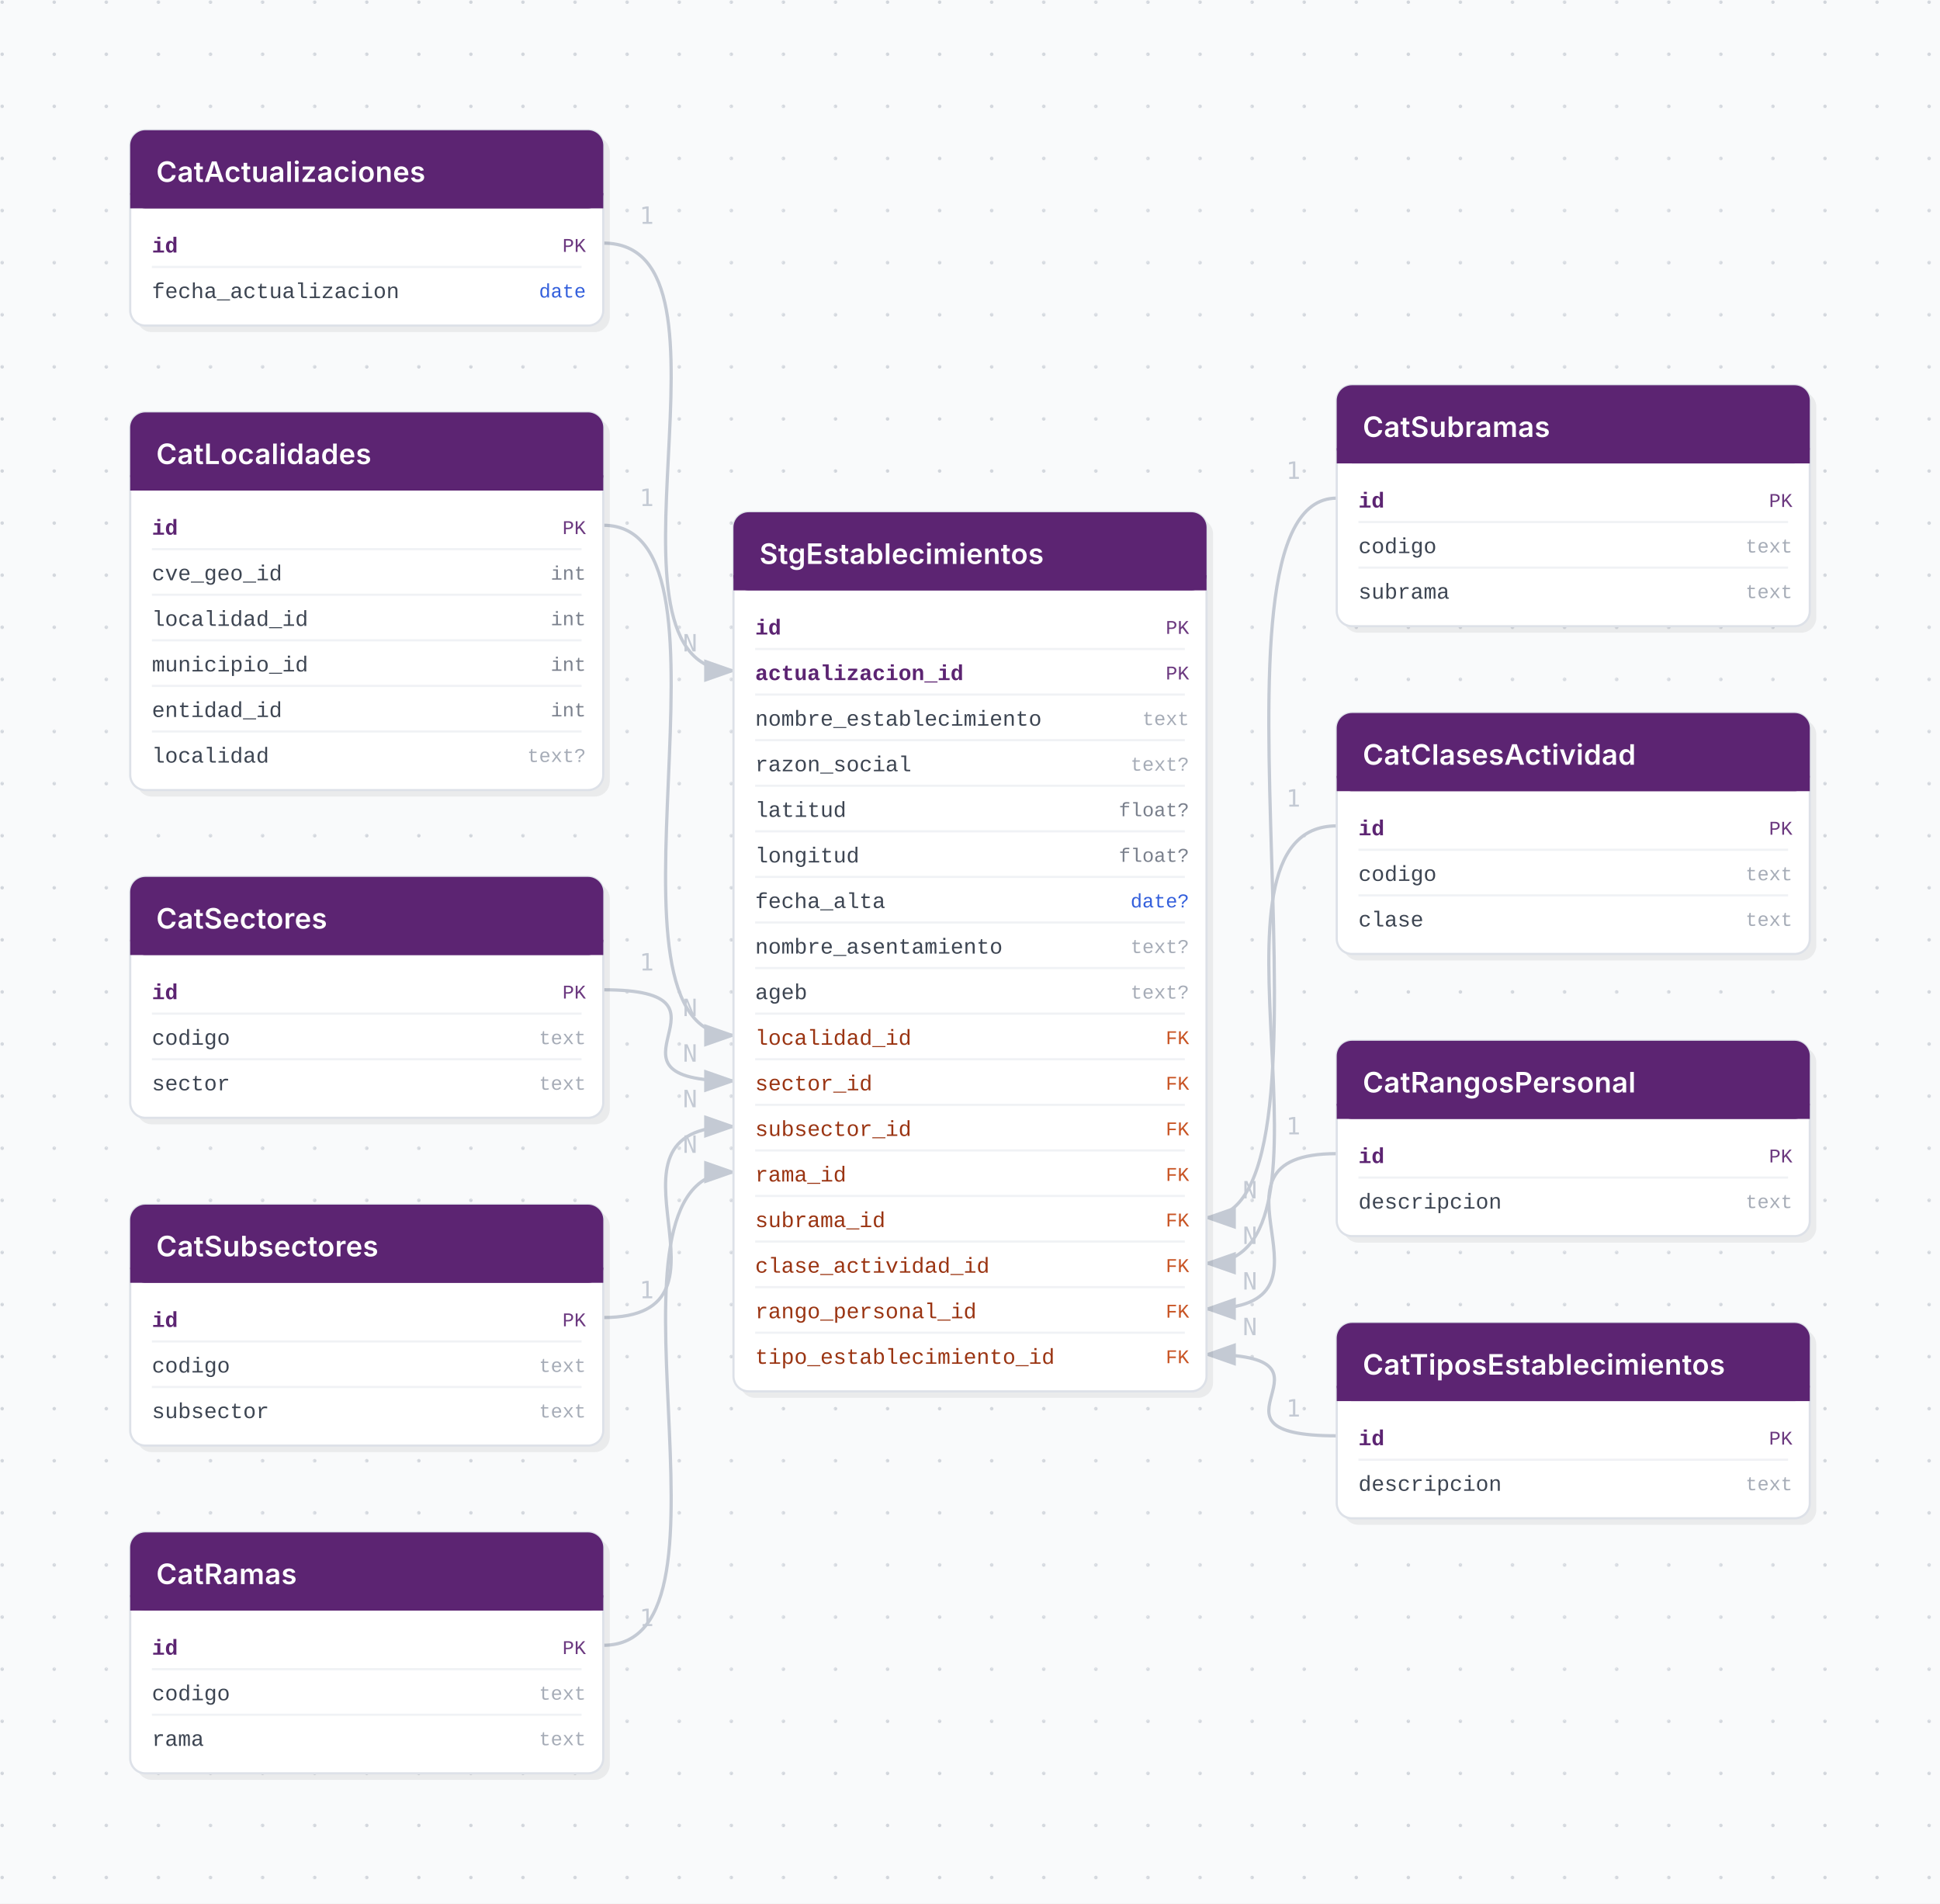
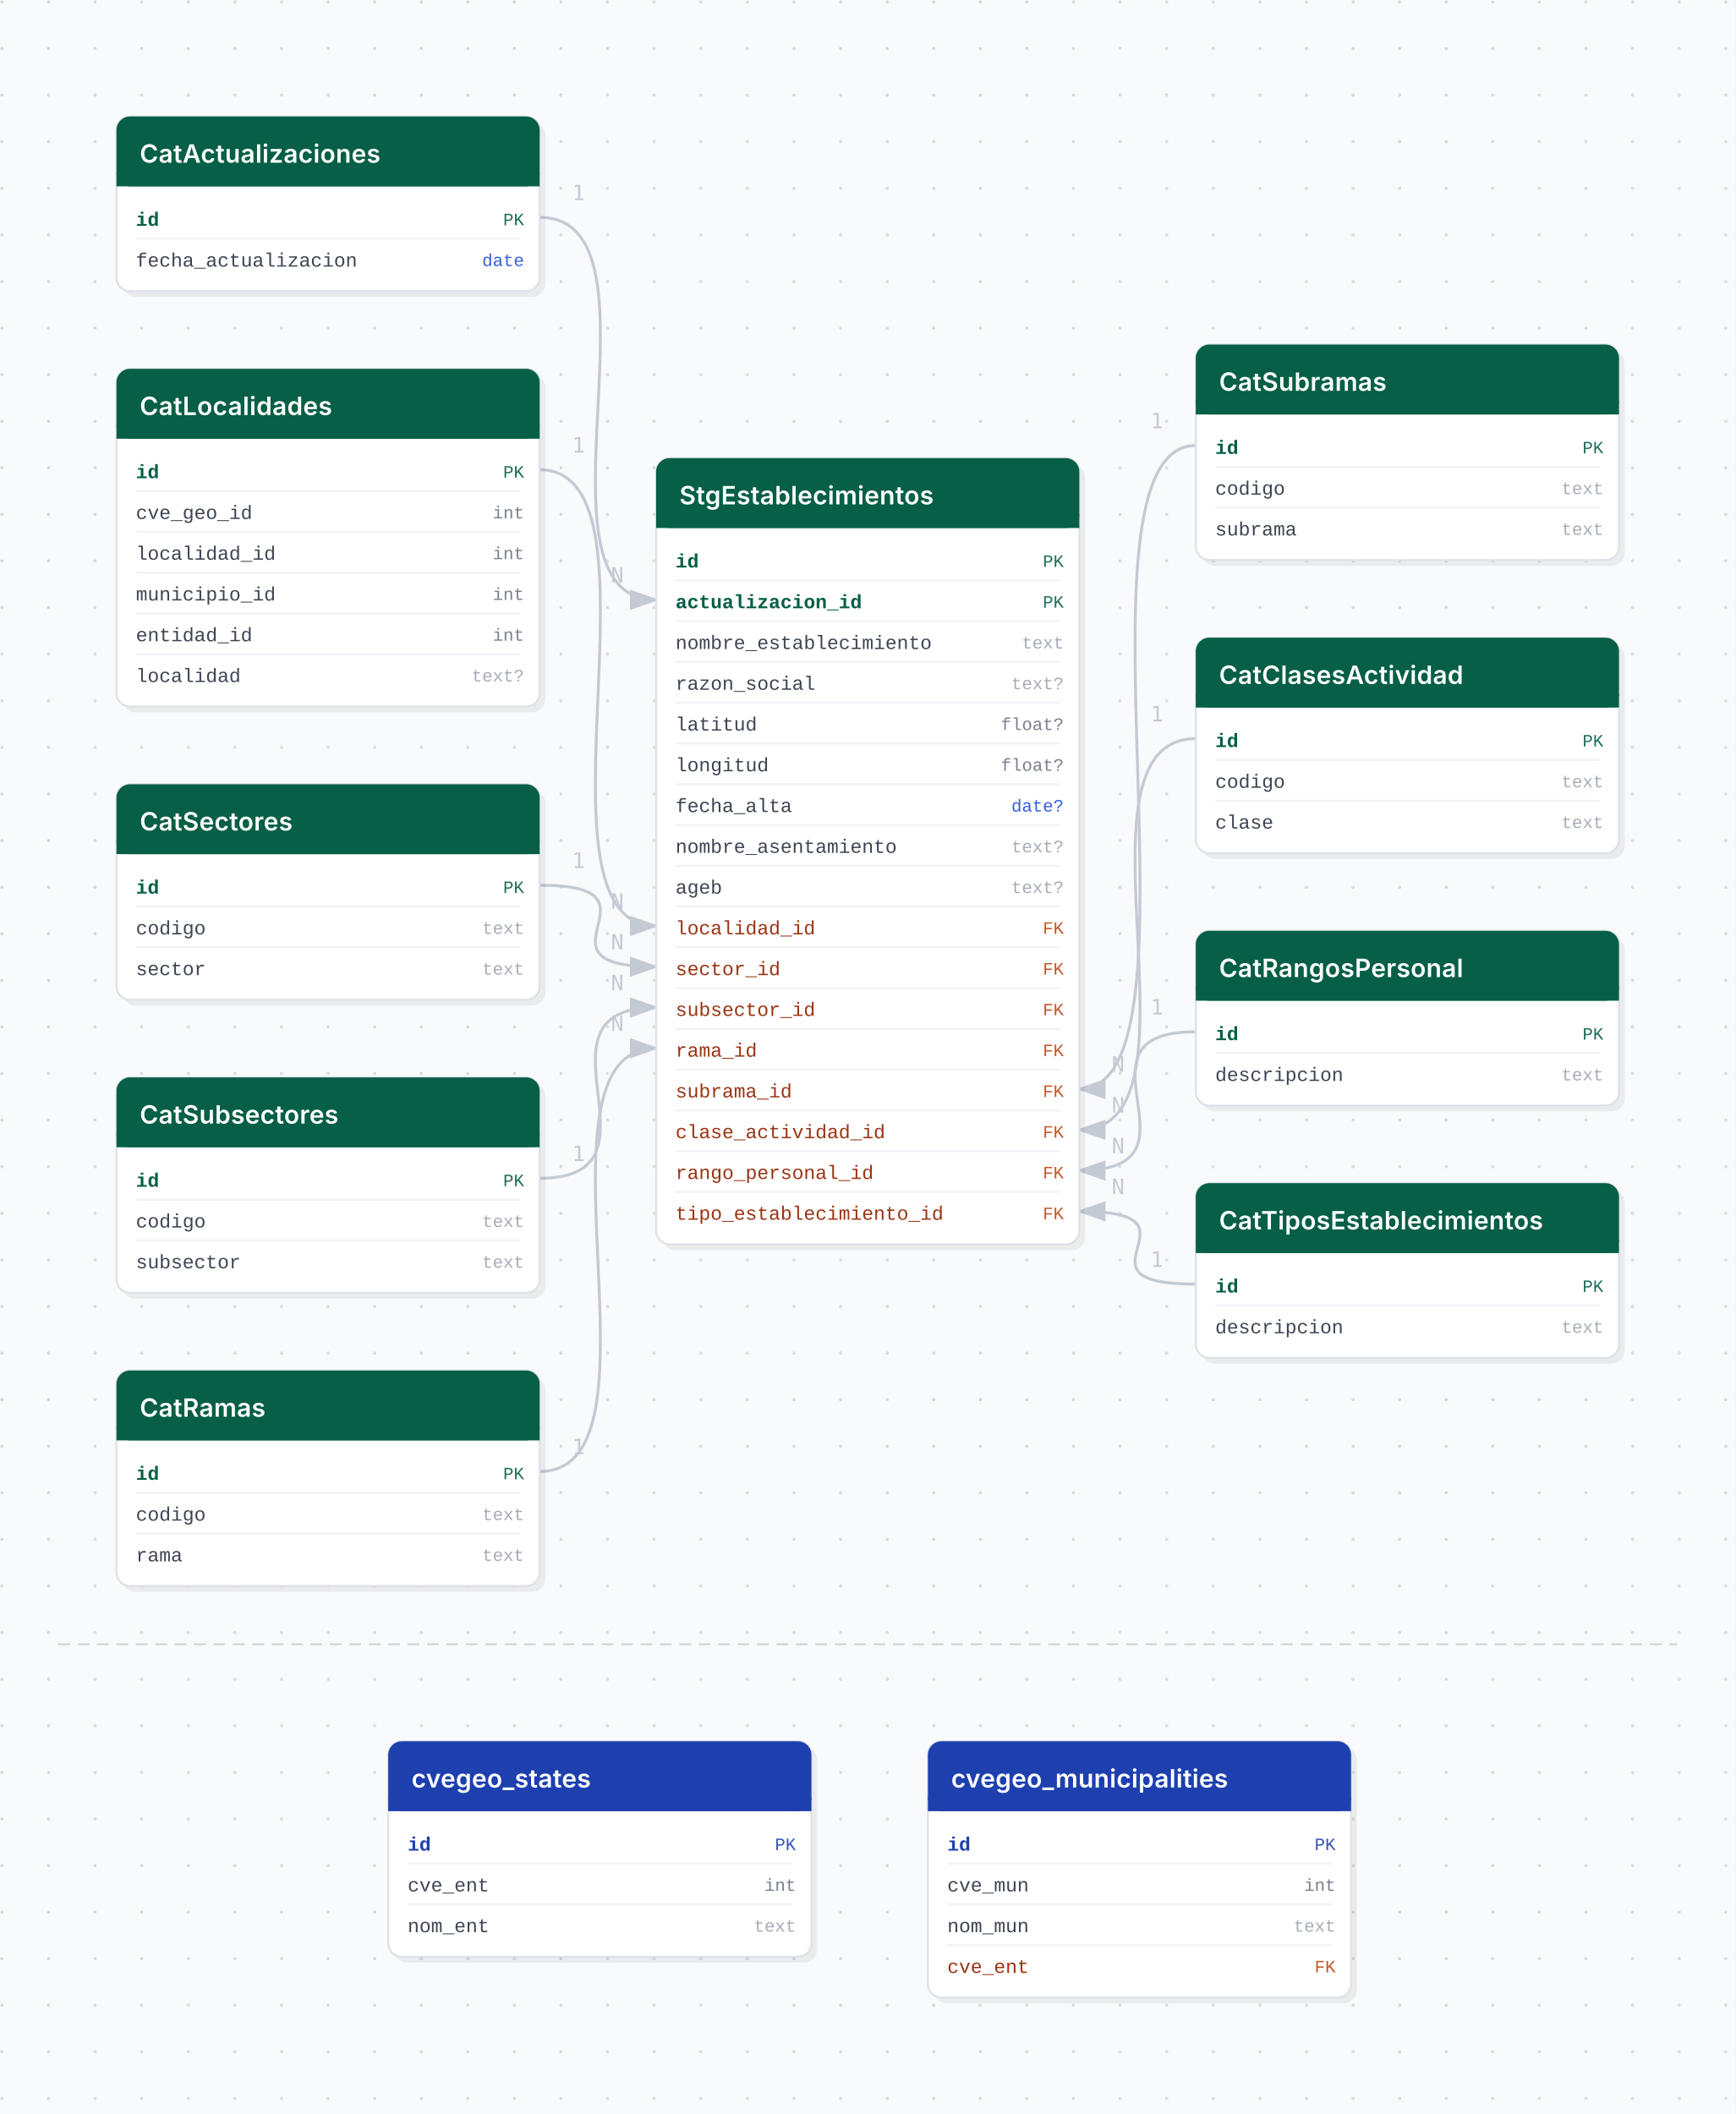
- <svg xmlns="http://www.w3.org/2000/svg" width="894.0" height="877.0" style="font-family: system-ui, -apple-system, sans-serif;">
+ <svg xmlns="http://www.w3.org/2000/svg" width="894.0" height="1089.0" style="font-family: system-ui, -apple-system, sans-serif;">
  <defs>
    <pattern id="erd-dots" width="24" height="24" patternUnits="userSpaceOnUse">
      <circle cx="1" cy="1" r="0.8" fill="#d1d5db" />
    </pattern>
    <marker id="arr" markerWidth="10" markerHeight="7" refX="9" refY="3.5" orient="auto">
      <polygon points="0 0, 10 3.5, 0 7" fill="#c4cad4" />
    </marker>
    <marker id="arr-hi" markerWidth="10" markerHeight="7" refX="9" refY="3.5" orient="auto">
-       <polygon points="0 0, 10 3.5, 0 7" fill="#FF8300" />
+       <polygon points="0 0, 10 3.5, 0 7" fill="#dc2626" />
    </marker>
  </defs>
  <rect width="100%" height="100%" fill="#f9fafb" />
  <rect width="100%" height="100%" fill="url(#erd-dots)" />
  <g class="erd-rel" data-from="cat_actualizaciones" data-to="stg_establecimientos">
    <path d="M 278.0 112.0 C 348.0 112.0 268.0 309.0 338.0 309.0" fill="none" stroke="transparent" stroke-width="18" />
    <path class="erd-edge" d="M 278.0 112.0 C 348.0 112.0 268.0 309.0 338.0 309.0" fill="none" stroke="#c4cad4" stroke-width="1.5" marker-end="url(#arr)" />
    <text x="298.0" y="100.0" font-size="11" font-family="monospace" fill="#c4cad4" text-anchor="middle" dominant-baseline="middle">1</text>
    <text x="318.0" y="297.0" font-size="11" font-family="monospace" fill="#c4cad4" text-anchor="middle" dominant-baseline="middle">N</text>
  </g>
  <g class="erd-rel" data-from="cat_localidades" data-to="stg_establecimientos">
    <path d="M 278.0 242.0 C 348.0 242.0 268.0 477.0 338.0 477.0" fill="none" stroke="transparent" stroke-width="18" />
    <path class="erd-edge" d="M 278.0 242.0 C 348.0 242.0 268.0 477.0 338.0 477.0" fill="none" stroke="#c4cad4" stroke-width="1.5" marker-end="url(#arr)" />
    <text x="298.0" y="230.0" font-size="11" font-family="monospace" fill="#c4cad4" text-anchor="middle" dominant-baseline="middle">1</text>
    <text x="318.0" y="465.0" font-size="11" font-family="monospace" fill="#c4cad4" text-anchor="middle" dominant-baseline="middle">N</text>
  </g>
  <g class="erd-rel" data-from="cat_sectores" data-to="stg_establecimientos">
    <path d="M 278.0 456.0 C 348.0 456.0 268.0 498.0 338.0 498.0" fill="none" stroke="transparent" stroke-width="18" />
    <path class="erd-edge" d="M 278.0 456.0 C 348.0 456.0 268.0 498.0 338.0 498.0" fill="none" stroke="#c4cad4" stroke-width="1.5" marker-end="url(#arr)" />
    <text x="298.0" y="444.0" font-size="11" font-family="monospace" fill="#c4cad4" text-anchor="middle" dominant-baseline="middle">1</text>
    <text x="318.0" y="486.0" font-size="11" font-family="monospace" fill="#c4cad4" text-anchor="middle" dominant-baseline="middle">N</text>
  </g>
  <g class="erd-rel" data-from="cat_subsectores" data-to="stg_establecimientos">
    <path d="M 278.0 607.0 C 348.0 607.0 268.0 519.0 338.0 519.0" fill="none" stroke="transparent" stroke-width="18" />
    <path class="erd-edge" d="M 278.0 607.0 C 348.0 607.0 268.0 519.0 338.0 519.0" fill="none" stroke="#c4cad4" stroke-width="1.5" marker-end="url(#arr)" />
    <text x="298.0" y="595.0" font-size="11" font-family="monospace" fill="#c4cad4" text-anchor="middle" dominant-baseline="middle">1</text>
    <text x="318.0" y="507.0" font-size="11" font-family="monospace" fill="#c4cad4" text-anchor="middle" dominant-baseline="middle">N</text>
  </g>
  <g class="erd-rel" data-from="cat_ramas" data-to="stg_establecimientos">
    <path d="M 278.0 758.0 C 348.0 758.0 268.0 540.0 338.0 540.0" fill="none" stroke="transparent" stroke-width="18" />
    <path class="erd-edge" d="M 278.0 758.0 C 348.0 758.0 268.0 540.0 338.0 540.0" fill="none" stroke="#c4cad4" stroke-width="1.5" marker-end="url(#arr)" />
    <text x="298.0" y="746.0" font-size="11" font-family="monospace" fill="#c4cad4" text-anchor="middle" dominant-baseline="middle">1</text>
    <text x="318.0" y="528.0" font-size="11" font-family="monospace" fill="#c4cad4" text-anchor="middle" dominant-baseline="middle">N</text>
  </g>
  <g class="erd-rel" data-from="cat_subramas" data-to="stg_establecimientos">
    <path d="M 616.0 229.5 C 546.0 229.5 626.0 561.0 556.0 561.0" fill="none" stroke="transparent" stroke-width="18" />
    <path class="erd-edge" d="M 616.0 229.5 C 546.0 229.5 626.0 561.0 556.0 561.0" fill="none" stroke="#c4cad4" stroke-width="1.5" marker-end="url(#arr)" />
    <text x="596.0" y="217.5" font-size="11" font-family="monospace" fill="#c4cad4" text-anchor="middle" dominant-baseline="middle">1</text>
    <text x="576.0" y="549.0" font-size="11" font-family="monospace" fill="#c4cad4" text-anchor="middle" dominant-baseline="middle">N</text>
  </g>
  <g class="erd-rel" data-from="cat_clases_actividad" data-to="stg_establecimientos">
    <path d="M 616.0 380.5 C 546.0 380.5 626.0 582.0 556.0 582.0" fill="none" stroke="transparent" stroke-width="18" />
    <path class="erd-edge" d="M 616.0 380.5 C 546.0 380.5 626.0 582.0 556.0 582.0" fill="none" stroke="#c4cad4" stroke-width="1.5" marker-end="url(#arr)" />
    <text x="596.0" y="368.5" font-size="11" font-family="monospace" fill="#c4cad4" text-anchor="middle" dominant-baseline="middle">1</text>
    <text x="576.0" y="570.0" font-size="11" font-family="monospace" fill="#c4cad4" text-anchor="middle" dominant-baseline="middle">N</text>
  </g>
  <g class="erd-rel" data-from="cat_rangos_personal" data-to="stg_establecimientos">
    <path d="M 616.0 531.5 C 546.0 531.5 626.0 603.0 556.0 603.0" fill="none" stroke="transparent" stroke-width="18" />
    <path class="erd-edge" d="M 616.0 531.5 C 546.0 531.5 626.0 603.0 556.0 603.0" fill="none" stroke="#c4cad4" stroke-width="1.5" marker-end="url(#arr)" />
    <text x="596.0" y="519.5" font-size="11" font-family="monospace" fill="#c4cad4" text-anchor="middle" dominant-baseline="middle">1</text>
    <text x="576.0" y="591.0" font-size="11" font-family="monospace" fill="#c4cad4" text-anchor="middle" dominant-baseline="middle">N</text>
  </g>
  <g class="erd-rel" data-from="cat_tipos_establecimientos" data-to="stg_establecimientos">
    <path d="M 616.0 661.5 C 546.0 661.5 626.0 624.0 556.0 624.0" fill="none" stroke="transparent" stroke-width="18" />
    <path class="erd-edge" d="M 616.0 661.5 C 546.0 661.5 626.0 624.0 556.0 624.0" fill="none" stroke="#c4cad4" stroke-width="1.5" marker-end="url(#arr)" />
    <text x="596.0" y="649.5" font-size="11" font-family="monospace" fill="#c4cad4" text-anchor="middle" dominant-baseline="middle">1</text>
    <text x="576.0" y="612.0" font-size="11" font-family="monospace" fill="#c4cad4" text-anchor="middle" dominant-baseline="middle">N</text>
  </g>
  <g class="erd-node" data-table="cat_actualizaciones" transform="translate(60.0, 60.0)" style="cursor: grab;">
    <rect x="3" y="3" rx="7" width="218" height="90" fill="rgba(0,0,0,0.06)" />
    <rect class="erd-card" rx="7" width="218" height="90" fill="#ffffff" stroke="#dde1e8" stroke-width="1" />
-     <rect rx="7" width="218" height="36" fill="#5C2472" />
-     <rect y="29" width="218" height="7" fill="#5C2472" />
+     <rect rx="7" width="218" height="36" fill="#065f46" />
+     <rect y="29" width="218" height="7" fill="#065f46" />
    <text x="12" y="19.0" font-size="13" font-weight="600" fill="white" dominant-baseline="middle" style="letter-spacing: 0.01em;">CatActualizaciones</text>
-     <text x="10" y="53.5" font-size="10" font-family="'Courier New', Courier, monospace" fill="#5C2472" font-weight="700" dominant-baseline="middle">id</text>
-     <text x="210" y="53.5" font-size="9" font-family="'Courier New', Courier, monospace" fill="#5C2472" text-anchor="end" dominant-baseline="middle" opacity="0.9">PK</text>
+     <text x="10" y="53.5" font-size="10" font-family="'Courier New', Courier, monospace" fill="#065f46" font-weight="700" dominant-baseline="middle">id</text>
+     <text x="210" y="53.5" font-size="9" font-family="'Courier New', Courier, monospace" fill="#065f46" text-anchor="end" dominant-baseline="middle" opacity="0.9">PK</text>
    <line x1="10" y1="63" x2="208" y2="63" stroke="#f0f2f5" stroke-width="1" />
    <text x="10" y="74.5" font-size="10" font-family="'Courier New', Courier, monospace" fill="#3d4552" font-weight="400" dominant-baseline="middle">fecha_actualizacion</text>
    <text x="210" y="74.5" font-size="9" font-family="'Courier New', Courier, monospace" fill="#1d4ed8" text-anchor="end" dominant-baseline="middle" opacity="0.9">date</text>
  </g>
  <g class="erd-node" data-table="cat_clases_actividad" transform="translate(616.0, 328.5)" style="cursor: grab;">
    <rect x="3" y="3" rx="7" width="218" height="111" fill="rgba(0,0,0,0.06)" />
    <rect class="erd-card" rx="7" width="218" height="111" fill="#ffffff" stroke="#dde1e8" stroke-width="1" />
-     <rect rx="7" width="218" height="36" fill="#5C2472" />
-     <rect y="29" width="218" height="7" fill="#5C2472" />
+     <rect rx="7" width="218" height="36" fill="#065f46" />
+     <rect y="29" width="218" height="7" fill="#065f46" />
    <text x="12" y="19.0" font-size="13" font-weight="600" fill="white" dominant-baseline="middle" style="letter-spacing: 0.01em;">CatClasesActividad</text>
-     <text x="10" y="53.5" font-size="10" font-family="'Courier New', Courier, monospace" fill="#5C2472" font-weight="700" dominant-baseline="middle">id</text>
-     <text x="210" y="53.5" font-size="9" font-family="'Courier New', Courier, monospace" fill="#5C2472" text-anchor="end" dominant-baseline="middle" opacity="0.9">PK</text>
+     <text x="10" y="53.5" font-size="10" font-family="'Courier New', Courier, monospace" fill="#065f46" font-weight="700" dominant-baseline="middle">id</text>
+     <text x="210" y="53.5" font-size="9" font-family="'Courier New', Courier, monospace" fill="#065f46" text-anchor="end" dominant-baseline="middle" opacity="0.9">PK</text>
    <line x1="10" y1="63" x2="208" y2="63" stroke="#f0f2f5" stroke-width="1" />
    <text x="10" y="74.5" font-size="10" font-family="'Courier New', Courier, monospace" fill="#3d4552" font-weight="400" dominant-baseline="middle">codigo</text>
    <text x="210" y="74.5" font-size="9" font-family="'Courier New', Courier, monospace" fill="#9ca3af" text-anchor="end" dominant-baseline="middle" opacity="0.9">text</text>
    <line x1="10" y1="84" x2="208" y2="84" stroke="#f0f2f5" stroke-width="1" />
    <text x="10" y="95.5" font-size="10" font-family="'Courier New', Courier, monospace" fill="#3d4552" font-weight="400" dominant-baseline="middle">clase</text>
    <text x="210" y="95.5" font-size="9" font-family="'Courier New', Courier, monospace" fill="#9ca3af" text-anchor="end" dominant-baseline="middle" opacity="0.9">text</text>
  </g>
  <g class="erd-node" data-table="cat_localidades" transform="translate(60.0, 190.0)" style="cursor: grab;">
    <rect x="3" y="3" rx="7" width="218" height="174" fill="rgba(0,0,0,0.06)" />
    <rect class="erd-card" rx="7" width="218" height="174" fill="#ffffff" stroke="#dde1e8" stroke-width="1" />
-     <rect rx="7" width="218" height="36" fill="#5C2472" />
-     <rect y="29" width="218" height="7" fill="#5C2472" />
+     <rect rx="7" width="218" height="36" fill="#065f46" />
+     <rect y="29" width="218" height="7" fill="#065f46" />
    <text x="12" y="19.0" font-size="13" font-weight="600" fill="white" dominant-baseline="middle" style="letter-spacing: 0.01em;">CatLocalidades</text>
-     <text x="10" y="53.5" font-size="10" font-family="'Courier New', Courier, monospace" fill="#5C2472" font-weight="700" dominant-baseline="middle">id</text>
-     <text x="210" y="53.5" font-size="9" font-family="'Courier New', Courier, monospace" fill="#5C2472" text-anchor="end" dominant-baseline="middle" opacity="0.9">PK</text>
+     <text x="10" y="53.5" font-size="10" font-family="'Courier New', Courier, monospace" fill="#065f46" font-weight="700" dominant-baseline="middle">id</text>
+     <text x="210" y="53.5" font-size="9" font-family="'Courier New', Courier, monospace" fill="#065f46" text-anchor="end" dominant-baseline="middle" opacity="0.9">PK</text>
    <line x1="10" y1="63" x2="208" y2="63" stroke="#f0f2f5" stroke-width="1" />
    <text x="10" y="74.5" font-size="10" font-family="'Courier New', Courier, monospace" fill="#3d4552" font-weight="400" dominant-baseline="middle">cve_geo_id</text>
    <text x="210" y="74.5" font-size="9" font-family="'Courier New', Courier, monospace" fill="#6b7280" text-anchor="end" dominant-baseline="middle" opacity="0.9">int</text>
    <line x1="10" y1="84" x2="208" y2="84" stroke="#f0f2f5" stroke-width="1" />
    <text x="10" y="95.5" font-size="10" font-family="'Courier New', Courier, monospace" fill="#3d4552" font-weight="400" dominant-baseline="middle">localidad_id</text>
    <text x="210" y="95.5" font-size="9" font-family="'Courier New', Courier, monospace" fill="#6b7280" text-anchor="end" dominant-baseline="middle" opacity="0.9">int</text>
    <line x1="10" y1="105" x2="208" y2="105" stroke="#f0f2f5" stroke-width="1" />
    <text x="10" y="116.5" font-size="10" font-family="'Courier New', Courier, monospace" fill="#3d4552" font-weight="400" dominant-baseline="middle">municipio_id</text>
    <text x="210" y="116.5" font-size="9" font-family="'Courier New', Courier, monospace" fill="#6b7280" text-anchor="end" dominant-baseline="middle" opacity="0.9">int</text>
    <line x1="10" y1="126" x2="208" y2="126" stroke="#f0f2f5" stroke-width="1" />
    <text x="10" y="137.5" font-size="10" font-family="'Courier New', Courier, monospace" fill="#3d4552" font-weight="400" dominant-baseline="middle">entidad_id</text>
    <text x="210" y="137.5" font-size="9" font-family="'Courier New', Courier, monospace" fill="#6b7280" text-anchor="end" dominant-baseline="middle" opacity="0.9">int</text>
    <line x1="10" y1="147" x2="208" y2="147" stroke="#f0f2f5" stroke-width="1" />
    <text x="10" y="158.5" font-size="10" font-family="'Courier New', Courier, monospace" fill="#3d4552" font-weight="400" dominant-baseline="middle">localidad</text>
    <text x="210" y="158.5" font-size="9" font-family="'Courier New', Courier, monospace" fill="#9ca3af" text-anchor="end" dominant-baseline="middle" opacity="0.9">text?</text>
  </g>
  <g class="erd-node" data-table="cat_ramas" transform="translate(60.0, 706.0)" style="cursor: grab;">
    <rect x="3" y="3" rx="7" width="218" height="111" fill="rgba(0,0,0,0.06)" />
    <rect class="erd-card" rx="7" width="218" height="111" fill="#ffffff" stroke="#dde1e8" stroke-width="1" />
-     <rect rx="7" width="218" height="36" fill="#5C2472" />
-     <rect y="29" width="218" height="7" fill="#5C2472" />
+     <rect rx="7" width="218" height="36" fill="#065f46" />
+     <rect y="29" width="218" height="7" fill="#065f46" />
    <text x="12" y="19.0" font-size="13" font-weight="600" fill="white" dominant-baseline="middle" style="letter-spacing: 0.01em;">CatRamas</text>
-     <text x="10" y="53.5" font-size="10" font-family="'Courier New', Courier, monospace" fill="#5C2472" font-weight="700" dominant-baseline="middle">id</text>
-     <text x="210" y="53.5" font-size="9" font-family="'Courier New', Courier, monospace" fill="#5C2472" text-anchor="end" dominant-baseline="middle" opacity="0.9">PK</text>
+     <text x="10" y="53.5" font-size="10" font-family="'Courier New', Courier, monospace" fill="#065f46" font-weight="700" dominant-baseline="middle">id</text>
+     <text x="210" y="53.5" font-size="9" font-family="'Courier New', Courier, monospace" fill="#065f46" text-anchor="end" dominant-baseline="middle" opacity="0.9">PK</text>
    <line x1="10" y1="63" x2="208" y2="63" stroke="#f0f2f5" stroke-width="1" />
    <text x="10" y="74.5" font-size="10" font-family="'Courier New', Courier, monospace" fill="#3d4552" font-weight="400" dominant-baseline="middle">codigo</text>
    <text x="210" y="74.5" font-size="9" font-family="'Courier New', Courier, monospace" fill="#9ca3af" text-anchor="end" dominant-baseline="middle" opacity="0.9">text</text>
    <line x1="10" y1="84" x2="208" y2="84" stroke="#f0f2f5" stroke-width="1" />
    <text x="10" y="95.5" font-size="10" font-family="'Courier New', Courier, monospace" fill="#3d4552" font-weight="400" dominant-baseline="middle">rama</text>
    <text x="210" y="95.5" font-size="9" font-family="'Courier New', Courier, monospace" fill="#9ca3af" text-anchor="end" dominant-baseline="middle" opacity="0.9">text</text>
  </g>
  <g class="erd-node" data-table="cat_rangos_personal" transform="translate(616.0, 479.5)" style="cursor: grab;">
    <rect x="3" y="3" rx="7" width="218" height="90" fill="rgba(0,0,0,0.06)" />
    <rect class="erd-card" rx="7" width="218" height="90" fill="#ffffff" stroke="#dde1e8" stroke-width="1" />
-     <rect rx="7" width="218" height="36" fill="#5C2472" />
-     <rect y="29" width="218" height="7" fill="#5C2472" />
+     <rect rx="7" width="218" height="36" fill="#065f46" />
+     <rect y="29" width="218" height="7" fill="#065f46" />
    <text x="12" y="19.0" font-size="13" font-weight="600" fill="white" dominant-baseline="middle" style="letter-spacing: 0.01em;">CatRangosPersonal</text>
-     <text x="10" y="53.5" font-size="10" font-family="'Courier New', Courier, monospace" fill="#5C2472" font-weight="700" dominant-baseline="middle">id</text>
-     <text x="210" y="53.5" font-size="9" font-family="'Courier New', Courier, monospace" fill="#5C2472" text-anchor="end" dominant-baseline="middle" opacity="0.9">PK</text>
+     <text x="10" y="53.5" font-size="10" font-family="'Courier New', Courier, monospace" fill="#065f46" font-weight="700" dominant-baseline="middle">id</text>
+     <text x="210" y="53.5" font-size="9" font-family="'Courier New', Courier, monospace" fill="#065f46" text-anchor="end" dominant-baseline="middle" opacity="0.9">PK</text>
    <line x1="10" y1="63" x2="208" y2="63" stroke="#f0f2f5" stroke-width="1" />
    <text x="10" y="74.5" font-size="10" font-family="'Courier New', Courier, monospace" fill="#3d4552" font-weight="400" dominant-baseline="middle">descripcion</text>
    <text x="210" y="74.5" font-size="9" font-family="'Courier New', Courier, monospace" fill="#9ca3af" text-anchor="end" dominant-baseline="middle" opacity="0.9">text</text>
  </g>
  <g class="erd-node" data-table="cat_sectores" transform="translate(60.0, 404.0)" style="cursor: grab;">
    <rect x="3" y="3" rx="7" width="218" height="111" fill="rgba(0,0,0,0.06)" />
    <rect class="erd-card" rx="7" width="218" height="111" fill="#ffffff" stroke="#dde1e8" stroke-width="1" />
-     <rect rx="7" width="218" height="36" fill="#5C2472" />
-     <rect y="29" width="218" height="7" fill="#5C2472" />
+     <rect rx="7" width="218" height="36" fill="#065f46" />
+     <rect y="29" width="218" height="7" fill="#065f46" />
    <text x="12" y="19.0" font-size="13" font-weight="600" fill="white" dominant-baseline="middle" style="letter-spacing: 0.01em;">CatSectores</text>
-     <text x="10" y="53.5" font-size="10" font-family="'Courier New', Courier, monospace" fill="#5C2472" font-weight="700" dominant-baseline="middle">id</text>
-     <text x="210" y="53.5" font-size="9" font-family="'Courier New', Courier, monospace" fill="#5C2472" text-anchor="end" dominant-baseline="middle" opacity="0.9">PK</text>
+     <text x="10" y="53.5" font-size="10" font-family="'Courier New', Courier, monospace" fill="#065f46" font-weight="700" dominant-baseline="middle">id</text>
+     <text x="210" y="53.5" font-size="9" font-family="'Courier New', Courier, monospace" fill="#065f46" text-anchor="end" dominant-baseline="middle" opacity="0.9">PK</text>
    <line x1="10" y1="63" x2="208" y2="63" stroke="#f0f2f5" stroke-width="1" />
    <text x="10" y="74.5" font-size="10" font-family="'Courier New', Courier, monospace" fill="#3d4552" font-weight="400" dominant-baseline="middle">codigo</text>
    <text x="210" y="74.5" font-size="9" font-family="'Courier New', Courier, monospace" fill="#9ca3af" text-anchor="end" dominant-baseline="middle" opacity="0.9">text</text>
    <line x1="10" y1="84" x2="208" y2="84" stroke="#f0f2f5" stroke-width="1" />
    <text x="10" y="95.5" font-size="10" font-family="'Courier New', Courier, monospace" fill="#3d4552" font-weight="400" dominant-baseline="middle">sector</text>
    <text x="210" y="95.5" font-size="9" font-family="'Courier New', Courier, monospace" fill="#9ca3af" text-anchor="end" dominant-baseline="middle" opacity="0.9">text</text>
  </g>
  <g class="erd-node" data-table="cat_subramas" transform="translate(616.0, 177.5)" style="cursor: grab;">
    <rect x="3" y="3" rx="7" width="218" height="111" fill="rgba(0,0,0,0.06)" />
    <rect class="erd-card" rx="7" width="218" height="111" fill="#ffffff" stroke="#dde1e8" stroke-width="1" />
-     <rect rx="7" width="218" height="36" fill="#5C2472" />
-     <rect y="29" width="218" height="7" fill="#5C2472" />
+     <rect rx="7" width="218" height="36" fill="#065f46" />
+     <rect y="29" width="218" height="7" fill="#065f46" />
    <text x="12" y="19.0" font-size="13" font-weight="600" fill="white" dominant-baseline="middle" style="letter-spacing: 0.01em;">CatSubramas</text>
-     <text x="10" y="53.5" font-size="10" font-family="'Courier New', Courier, monospace" fill="#5C2472" font-weight="700" dominant-baseline="middle">id</text>
-     <text x="210" y="53.5" font-size="9" font-family="'Courier New', Courier, monospace" fill="#5C2472" text-anchor="end" dominant-baseline="middle" opacity="0.9">PK</text>
+     <text x="10" y="53.5" font-size="10" font-family="'Courier New', Courier, monospace" fill="#065f46" font-weight="700" dominant-baseline="middle">id</text>
+     <text x="210" y="53.5" font-size="9" font-family="'Courier New', Courier, monospace" fill="#065f46" text-anchor="end" dominant-baseline="middle" opacity="0.9">PK</text>
    <line x1="10" y1="63" x2="208" y2="63" stroke="#f0f2f5" stroke-width="1" />
    <text x="10" y="74.5" font-size="10" font-family="'Courier New', Courier, monospace" fill="#3d4552" font-weight="400" dominant-baseline="middle">codigo</text>
    <text x="210" y="74.5" font-size="9" font-family="'Courier New', Courier, monospace" fill="#9ca3af" text-anchor="end" dominant-baseline="middle" opacity="0.9">text</text>
    <line x1="10" y1="84" x2="208" y2="84" stroke="#f0f2f5" stroke-width="1" />
    <text x="10" y="95.5" font-size="10" font-family="'Courier New', Courier, monospace" fill="#3d4552" font-weight="400" dominant-baseline="middle">subrama</text>
    <text x="210" y="95.5" font-size="9" font-family="'Courier New', Courier, monospace" fill="#9ca3af" text-anchor="end" dominant-baseline="middle" opacity="0.9">text</text>
  </g>
  <g class="erd-node" data-table="cat_subsectores" transform="translate(60.0, 555.0)" style="cursor: grab;">
    <rect x="3" y="3" rx="7" width="218" height="111" fill="rgba(0,0,0,0.06)" />
    <rect class="erd-card" rx="7" width="218" height="111" fill="#ffffff" stroke="#dde1e8" stroke-width="1" />
-     <rect rx="7" width="218" height="36" fill="#5C2472" />
-     <rect y="29" width="218" height="7" fill="#5C2472" />
+     <rect rx="7" width="218" height="36" fill="#065f46" />
+     <rect y="29" width="218" height="7" fill="#065f46" />
    <text x="12" y="19.0" font-size="13" font-weight="600" fill="white" dominant-baseline="middle" style="letter-spacing: 0.01em;">CatSubsectores</text>
-     <text x="10" y="53.5" font-size="10" font-family="'Courier New', Courier, monospace" fill="#5C2472" font-weight="700" dominant-baseline="middle">id</text>
-     <text x="210" y="53.5" font-size="9" font-family="'Courier New', Courier, monospace" fill="#5C2472" text-anchor="end" dominant-baseline="middle" opacity="0.9">PK</text>
+     <text x="10" y="53.5" font-size="10" font-family="'Courier New', Courier, monospace" fill="#065f46" font-weight="700" dominant-baseline="middle">id</text>
+     <text x="210" y="53.5" font-size="9" font-family="'Courier New', Courier, monospace" fill="#065f46" text-anchor="end" dominant-baseline="middle" opacity="0.9">PK</text>
    <line x1="10" y1="63" x2="208" y2="63" stroke="#f0f2f5" stroke-width="1" />
    <text x="10" y="74.5" font-size="10" font-family="'Courier New', Courier, monospace" fill="#3d4552" font-weight="400" dominant-baseline="middle">codigo</text>
    <text x="210" y="74.5" font-size="9" font-family="'Courier New', Courier, monospace" fill="#9ca3af" text-anchor="end" dominant-baseline="middle" opacity="0.9">text</text>
    <line x1="10" y1="84" x2="208" y2="84" stroke="#f0f2f5" stroke-width="1" />
    <text x="10" y="95.5" font-size="10" font-family="'Courier New', Courier, monospace" fill="#3d4552" font-weight="400" dominant-baseline="middle">subsector</text>
    <text x="210" y="95.5" font-size="9" font-family="'Courier New', Courier, monospace" fill="#9ca3af" text-anchor="end" dominant-baseline="middle" opacity="0.9">text</text>
  </g>
  <g class="erd-node" data-table="cat_tipos_establecimientos" transform="translate(616.0, 609.5)" style="cursor: grab;">
    <rect x="3" y="3" rx="7" width="218" height="90" fill="rgba(0,0,0,0.06)" />
    <rect class="erd-card" rx="7" width="218" height="90" fill="#ffffff" stroke="#dde1e8" stroke-width="1" />
-     <rect rx="7" width="218" height="36" fill="#5C2472" />
-     <rect y="29" width="218" height="7" fill="#5C2472" />
+     <rect rx="7" width="218" height="36" fill="#065f46" />
+     <rect y="29" width="218" height="7" fill="#065f46" />
    <text x="12" y="19.0" font-size="13" font-weight="600" fill="white" dominant-baseline="middle" style="letter-spacing: 0.01em;">CatTiposEstablecimientos</text>
-     <text x="10" y="53.5" font-size="10" font-family="'Courier New', Courier, monospace" fill="#5C2472" font-weight="700" dominant-baseline="middle">id</text>
-     <text x="210" y="53.5" font-size="9" font-family="'Courier New', Courier, monospace" fill="#5C2472" text-anchor="end" dominant-baseline="middle" opacity="0.9">PK</text>
+     <text x="10" y="53.5" font-size="10" font-family="'Courier New', Courier, monospace" fill="#065f46" font-weight="700" dominant-baseline="middle">id</text>
+     <text x="210" y="53.5" font-size="9" font-family="'Courier New', Courier, monospace" fill="#065f46" text-anchor="end" dominant-baseline="middle" opacity="0.9">PK</text>
    <line x1="10" y1="63" x2="208" y2="63" stroke="#f0f2f5" stroke-width="1" />
    <text x="10" y="74.5" font-size="10" font-family="'Courier New', Courier, monospace" fill="#3d4552" font-weight="400" dominant-baseline="middle">descripcion</text>
    <text x="210" y="74.5" font-size="9" font-family="'Courier New', Courier, monospace" fill="#9ca3af" text-anchor="end" dominant-baseline="middle" opacity="0.9">text</text>
  </g>
  <g class="erd-node" data-table="stg_establecimientos" transform="translate(338.0, 236.0)" style="cursor: grab;">
    <rect x="3" y="3" rx="7" width="218" height="405" fill="rgba(0,0,0,0.06)" />
    <rect class="erd-card" rx="7" width="218" height="405" fill="#ffffff" stroke="#dde1e8" stroke-width="1" />
-     <rect rx="7" width="218" height="36" fill="#5C2472" />
-     <rect y="29" width="218" height="7" fill="#5C2472" />
+     <rect rx="7" width="218" height="36" fill="#065f46" />
+     <rect y="29" width="218" height="7" fill="#065f46" />
    <text x="12" y="19.0" font-size="13" font-weight="600" fill="white" dominant-baseline="middle" style="letter-spacing: 0.01em;">StgEstablecimientos</text>
-     <text x="10" y="53.5" font-size="10" font-family="'Courier New', Courier, monospace" fill="#5C2472" font-weight="700" dominant-baseline="middle">id</text>
-     <text x="210" y="53.5" font-size="9" font-family="'Courier New', Courier, monospace" fill="#5C2472" text-anchor="end" dominant-baseline="middle" opacity="0.9">PK</text>
-     <line x1="10" y1="63" x2="208" y2="63" stroke="#f0f2f5" stroke-width="1" />
-     <text x="10" y="74.5" font-size="10" font-family="'Courier New', Courier, monospace" fill="#5C2472" font-weight="700" dominant-baseline="middle">actualizacion_id</text>
-     <text x="210" y="74.5" font-size="9" font-family="'Courier New', Courier, monospace" fill="#5C2472" text-anchor="end" dominant-baseline="middle" opacity="0.9">PK</text>
+     <text x="10" y="53.5" font-size="10" font-family="'Courier New', Courier, monospace" fill="#065f46" font-weight="700" dominant-baseline="middle">id</text>
+     <text x="210" y="53.5" font-size="9" font-family="'Courier New', Courier, monospace" fill="#065f46" text-anchor="end" dominant-baseline="middle" opacity="0.9">PK</text>
+     <line x1="10" y1="63" x2="208" y2="63" stroke="#f0f2f5" stroke-width="1" />
+     <text x="10" y="74.5" font-size="10" font-family="'Courier New', Courier, monospace" fill="#065f46" font-weight="700" dominant-baseline="middle">actualizacion_id</text>
+     <text x="210" y="74.5" font-size="9" font-family="'Courier New', Courier, monospace" fill="#065f46" text-anchor="end" dominant-baseline="middle" opacity="0.9">PK</text>
    <line x1="10" y1="84" x2="208" y2="84" stroke="#f0f2f5" stroke-width="1" />
    <text x="10" y="95.5" font-size="10" font-family="'Courier New', Courier, monospace" fill="#3d4552" font-weight="400" dominant-baseline="middle">nombre_establecimiento</text>
    <text x="210" y="95.5" font-size="9" font-family="'Courier New', Courier, monospace" fill="#9ca3af" text-anchor="end" dominant-baseline="middle" opacity="0.9">text</text>
    <line x1="10" y1="105" x2="208" y2="105" stroke="#f0f2f5" stroke-width="1" />
    <text x="10" y="116.5" font-size="10" font-family="'Courier New', Courier, monospace" fill="#3d4552" font-weight="400" dominant-baseline="middle">razon_social</text>
    <text x="210" y="116.5" font-size="9" font-family="'Courier New', Courier, monospace" fill="#9ca3af" text-anchor="end" dominant-baseline="middle" opacity="0.9">text?</text>
    <line x1="10" y1="126" x2="208" y2="126" stroke="#f0f2f5" stroke-width="1" />
    <text x="10" y="137.5" font-size="10" font-family="'Courier New', Courier, monospace" fill="#3d4552" font-weight="400" dominant-baseline="middle">latitud</text>
    <text x="210" y="137.5" font-size="9" font-family="'Courier New', Courier, monospace" fill="#6b7280" text-anchor="end" dominant-baseline="middle" opacity="0.9">float?</text>
    <line x1="10" y1="147" x2="208" y2="147" stroke="#f0f2f5" stroke-width="1" />
    <text x="10" y="158.5" font-size="10" font-family="'Courier New', Courier, monospace" fill="#3d4552" font-weight="400" dominant-baseline="middle">longitud</text>
    <text x="210" y="158.5" font-size="9" font-family="'Courier New', Courier, monospace" fill="#6b7280" text-anchor="end" dominant-baseline="middle" opacity="0.9">float?</text>
    <line x1="10" y1="168" x2="208" y2="168" stroke="#f0f2f5" stroke-width="1" />
    <text x="10" y="179.5" font-size="10" font-family="'Courier New', Courier, monospace" fill="#3d4552" font-weight="400" dominant-baseline="middle">fecha_alta</text>
    <text x="210" y="179.5" font-size="9" font-family="'Courier New', Courier, monospace" fill="#1d4ed8" text-anchor="end" dominant-baseline="middle" opacity="0.9">date?</text>
    <line x1="10" y1="189" x2="208" y2="189" stroke="#f0f2f5" stroke-width="1" />
    <text x="10" y="200.5" font-size="10" font-family="'Courier New', Courier, monospace" fill="#3d4552" font-weight="400" dominant-baseline="middle">nombre_asentamiento</text>
    <text x="210" y="200.5" font-size="9" font-family="'Courier New', Courier, monospace" fill="#9ca3af" text-anchor="end" dominant-baseline="middle" opacity="0.9">text?</text>
    <line x1="10" y1="210" x2="208" y2="210" stroke="#f0f2f5" stroke-width="1" />
    <text x="10" y="221.5" font-size="10" font-family="'Courier New', Courier, monospace" fill="#3d4552" font-weight="400" dominant-baseline="middle">ageb</text>
    <text x="210" y="221.5" font-size="9" font-family="'Courier New', Courier, monospace" fill="#9ca3af" text-anchor="end" dominant-baseline="middle" opacity="0.9">text?</text>
    <line x1="10" y1="231" x2="208" y2="231" stroke="#f0f2f5" stroke-width="1" />
    <text x="10" y="242.5" font-size="10" font-family="'Courier New', Courier, monospace" fill="#9a3412" font-weight="400" dominant-baseline="middle">localidad_id</text>
    <text x="210" y="242.5" font-size="9" font-family="'Courier New', Courier, monospace" fill="#c2410c" text-anchor="end" dominant-baseline="middle" opacity="0.9">FK</text>
    <line x1="10" y1="252" x2="208" y2="252" stroke="#f0f2f5" stroke-width="1" />
    <text x="10" y="263.5" font-size="10" font-family="'Courier New', Courier, monospace" fill="#9a3412" font-weight="400" dominant-baseline="middle">sector_id</text>
    <text x="210" y="263.5" font-size="9" font-family="'Courier New', Courier, monospace" fill="#c2410c" text-anchor="end" dominant-baseline="middle" opacity="0.9">FK</text>
    <line x1="10" y1="273" x2="208" y2="273" stroke="#f0f2f5" stroke-width="1" />
    <text x="10" y="284.5" font-size="10" font-family="'Courier New', Courier, monospace" fill="#9a3412" font-weight="400" dominant-baseline="middle">subsector_id</text>
    <text x="210" y="284.5" font-size="9" font-family="'Courier New', Courier, monospace" fill="#c2410c" text-anchor="end" dominant-baseline="middle" opacity="0.9">FK</text>
    <line x1="10" y1="294" x2="208" y2="294" stroke="#f0f2f5" stroke-width="1" />
    <text x="10" y="305.5" font-size="10" font-family="'Courier New', Courier, monospace" fill="#9a3412" font-weight="400" dominant-baseline="middle">rama_id</text>
    <text x="210" y="305.5" font-size="9" font-family="'Courier New', Courier, monospace" fill="#c2410c" text-anchor="end" dominant-baseline="middle" opacity="0.9">FK</text>
    <line x1="10" y1="315" x2="208" y2="315" stroke="#f0f2f5" stroke-width="1" />
    <text x="10" y="326.5" font-size="10" font-family="'Courier New', Courier, monospace" fill="#9a3412" font-weight="400" dominant-baseline="middle">subrama_id</text>
    <text x="210" y="326.5" font-size="9" font-family="'Courier New', Courier, monospace" fill="#c2410c" text-anchor="end" dominant-baseline="middle" opacity="0.9">FK</text>
    <line x1="10" y1="336" x2="208" y2="336" stroke="#f0f2f5" stroke-width="1" />
    <text x="10" y="347.5" font-size="10" font-family="'Courier New', Courier, monospace" fill="#9a3412" font-weight="400" dominant-baseline="middle">clase_actividad_id</text>
    <text x="210" y="347.5" font-size="9" font-family="'Courier New', Courier, monospace" fill="#c2410c" text-anchor="end" dominant-baseline="middle" opacity="0.9">FK</text>
    <line x1="10" y1="357" x2="208" y2="357" stroke="#f0f2f5" stroke-width="1" />
    <text x="10" y="368.5" font-size="10" font-family="'Courier New', Courier, monospace" fill="#9a3412" font-weight="400" dominant-baseline="middle">rango_personal_id</text>
    <text x="210" y="368.5" font-size="9" font-family="'Courier New', Courier, monospace" fill="#c2410c" text-anchor="end" dominant-baseline="middle" opacity="0.9">FK</text>
    <line x1="10" y1="378" x2="208" y2="378" stroke="#f0f2f5" stroke-width="1" />
    <text x="10" y="389.5" font-size="10" font-family="'Courier New', Courier, monospace" fill="#9a3412" font-weight="400" dominant-baseline="middle">tipo_establecimiento_id</text>
    <text x="210" y="389.5" font-size="9" font-family="'Courier New', Courier, monospace" fill="#c2410c" text-anchor="end" dominant-baseline="middle" opacity="0.9">FK</text>
  </g>
+   <line x1="30" y1="847" x2="864" y2="847" stroke="#d1d5db" stroke-width="1" stroke-dasharray="6 4" />
+   <g class="erd-node" data-table="cvegeo_states" transform="translate(200.0, 897.0)" style="cursor: grab;">
+     <rect x="3" y="3" rx="7" width="218" height="111" fill="rgba(0,0,0,0.06)" />
+     <rect class="erd-card" rx="7" width="218" height="111" fill="#ffffff" stroke="#dde1e8" stroke-width="1" />
+     <rect rx="7" width="218" height="36" fill="#1e40af" />
+     <rect y="29" width="218" height="7" fill="#1e40af" />
+     <text x="12" y="19.0" font-size="13" font-weight="600" fill="white" dominant-baseline="middle" style="letter-spacing: 0.01em;">cvegeo_states</text>
+     <text x="10" y="53.5" font-size="10" font-family="'Courier New', Courier, monospace" fill="#1e40af" font-weight="700" dominant-baseline="middle">id</text>
+     <text x="210" y="53.5" font-size="9" font-family="'Courier New', Courier, monospace" fill="#1e40af" text-anchor="end" dominant-baseline="middle" opacity="0.9">PK</text>
+     <line x1="10" y1="63" x2="208" y2="63" stroke="#f0f2f5" stroke-width="1" />
+     <text x="10" y="74.5" font-size="10" font-family="'Courier New', Courier, monospace" fill="#3d4552" font-weight="400" dominant-baseline="middle">cve_ent</text>
+     <text x="210" y="74.5" font-size="9" font-family="'Courier New', Courier, monospace" fill="#6b7280" text-anchor="end" dominant-baseline="middle" opacity="0.9">int</text>
+     <line x1="10" y1="84" x2="208" y2="84" stroke="#f0f2f5" stroke-width="1" />
+     <text x="10" y="95.5" font-size="10" font-family="'Courier New', Courier, monospace" fill="#3d4552" font-weight="400" dominant-baseline="middle">nom_ent</text>
+     <text x="210" y="95.5" font-size="9" font-family="'Courier New', Courier, monospace" fill="#9ca3af" text-anchor="end" dominant-baseline="middle" opacity="0.9">text</text>
+   </g>
+   <g class="erd-node" data-table="cvegeo_municipalities" transform="translate(478.0, 897.0)" style="cursor: grab;">
+     <rect x="3" y="3" rx="7" width="218" height="132" fill="rgba(0,0,0,0.06)" />
+     <rect class="erd-card" rx="7" width="218" height="132" fill="#ffffff" stroke="#dde1e8" stroke-width="1" />
+     <rect rx="7" width="218" height="36" fill="#1e40af" />
+     <rect y="29" width="218" height="7" fill="#1e40af" />
+     <text x="12" y="19.0" font-size="13" font-weight="600" fill="white" dominant-baseline="middle" style="letter-spacing: 0.01em;">cvegeo_municipalities</text>
+     <text x="10" y="53.5" font-size="10" font-family="'Courier New', Courier, monospace" fill="#1e40af" font-weight="700" dominant-baseline="middle">id</text>
+     <text x="210" y="53.5" font-size="9" font-family="'Courier New', Courier, monospace" fill="#1e40af" text-anchor="end" dominant-baseline="middle" opacity="0.9">PK</text>
+     <line x1="10" y1="63" x2="208" y2="63" stroke="#f0f2f5" stroke-width="1" />
+     <text x="10" y="74.5" font-size="10" font-family="'Courier New', Courier, monospace" fill="#3d4552" font-weight="400" dominant-baseline="middle">cve_mun</text>
+     <text x="210" y="74.5" font-size="9" font-family="'Courier New', Courier, monospace" fill="#6b7280" text-anchor="end" dominant-baseline="middle" opacity="0.9">int</text>
+     <line x1="10" y1="84" x2="208" y2="84" stroke="#f0f2f5" stroke-width="1" />
+     <text x="10" y="95.5" font-size="10" font-family="'Courier New', Courier, monospace" fill="#3d4552" font-weight="400" dominant-baseline="middle">nom_mun</text>
+     <text x="210" y="95.5" font-size="9" font-family="'Courier New', Courier, monospace" fill="#9ca3af" text-anchor="end" dominant-baseline="middle" opacity="0.9">text</text>
+     <line x1="10" y1="105" x2="208" y2="105" stroke="#f0f2f5" stroke-width="1" />
+     <text x="10" y="116.5" font-size="10" font-family="'Courier New', Courier, monospace" fill="#9a3412" font-weight="400" dominant-baseline="middle">cve_ent</text>
+     <text x="210" y="116.5" font-size="9" font-family="'Courier New', Courier, monospace" fill="#c2410c" text-anchor="end" dominant-baseline="middle" opacity="0.9">FK</text>
+   </g>
</svg>
